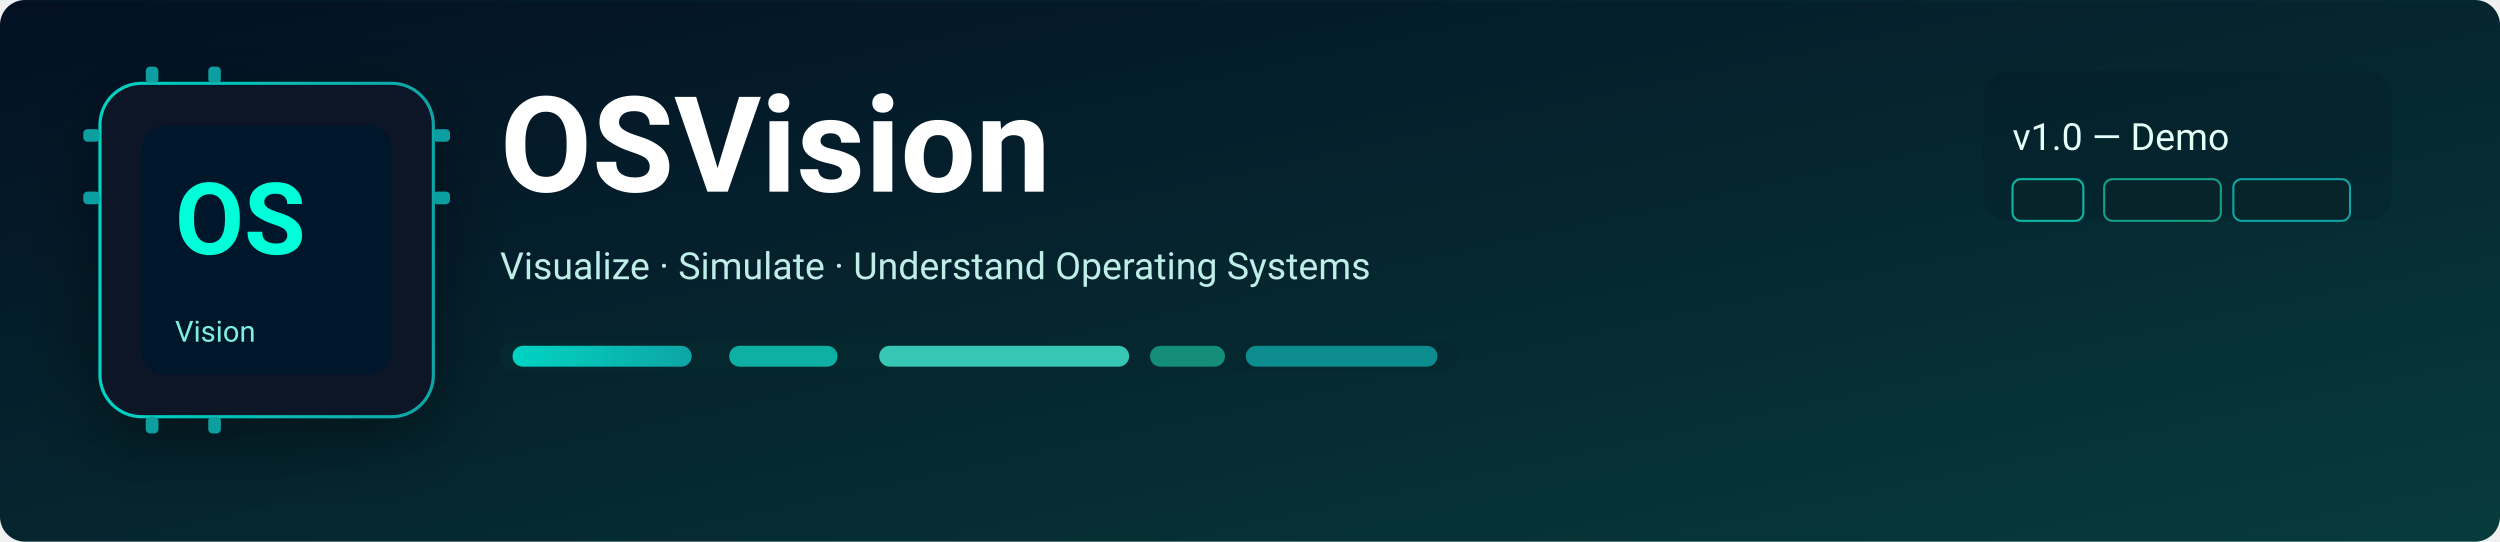
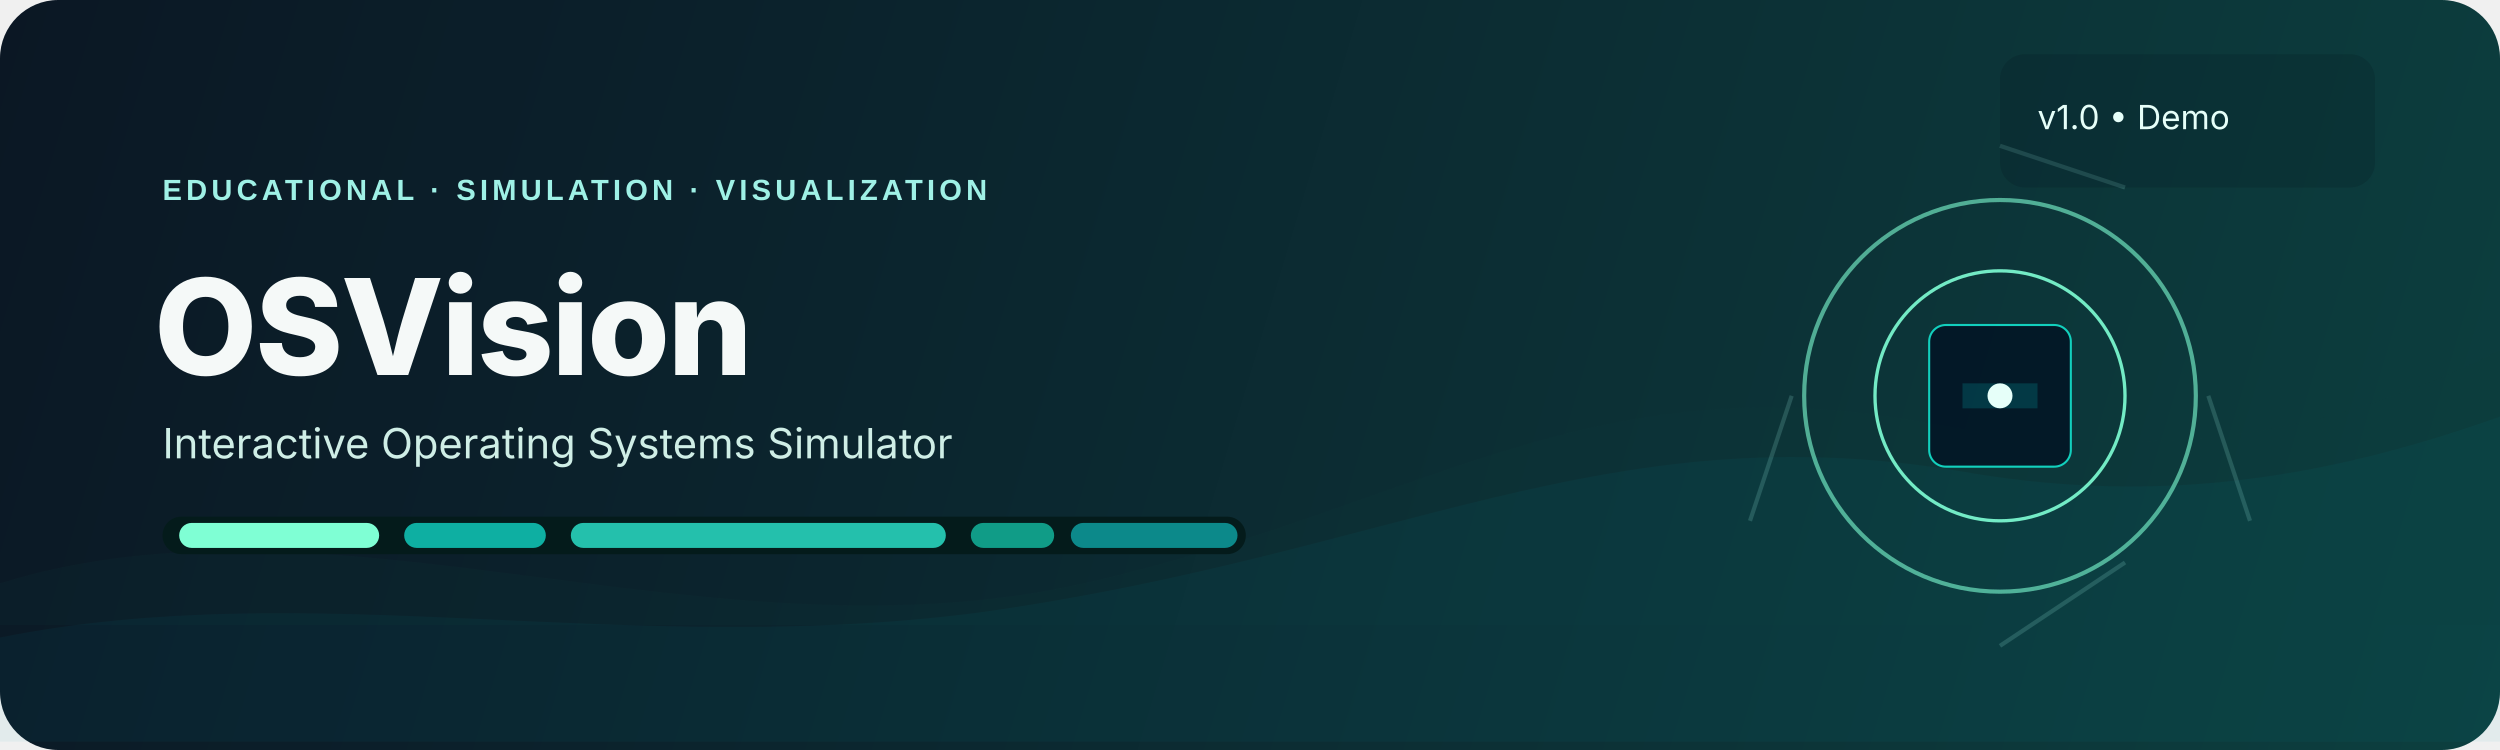
- <svg xmlns="http://www.w3.org/2000/svg" width="1200" height="260" viewBox="0 0 1200 260" role="img" aria-label="OSVision banner">
+ <svg xmlns="http://www.w3.org/2000/svg" width="1200" height="360" viewBox="0 0 1200 360" fill="none" role="img" aria-label="OSVision banner">
  <defs>
-     <linearGradient id="bg" x1="0" x2="1" y1="0" y2="1">
-       <stop offset="0" stop-color="#031023" />
+     <linearGradient id="background" x1="0" y1="0" x2="1200" y2="360" gradientUnits="userSpaceOnUse">
+       <stop offset="0" stop-color="#061220" />
      <stop offset="1" stop-color="#073b3b" />
    </linearGradient>
-     <linearGradient id="accent" x1="0" x2="1">
-       <stop offset="0" stop-color="#00d4c2" />
+     <linearGradient id="accent" x1="720" y1="53" x2="1050" y2="319" gradientUnits="userSpaceOnUse">
+       <stop stop-color="#7FFFD4" />
      <stop offset="1" stop-color="#0ea5a6" />
    </linearGradient>
-     <filter id="softShadow" x="-50%" y="-50%" width="200%" height="200%">
-       <feDropShadow dx="0" dy="10" stdDeviation="18" flood-color="#000" flood-opacity="0.45" />
-     </filter>
-     <pattern id="grid" width="40" height="40" patternUnits="userSpaceOnUse">
-       <path d="M40 0 H0 V40" fill="none" stroke="#07202a" stroke-opacity="0.06" stroke-width="1" />
-     </pattern>
-     <filter id="glow" x="-50%" y="-50%" width="200%" height="200%">
-       <feGaussianBlur stdDeviation="6" result="b" />
-       <feMerge>
-         <feMergeNode in="b" />
-         <feMergeNode in="SourceGraphic" />
-       </feMerge>
-     </filter>
+     <radialGradient id="glow" cx="0" cy="0" r="1" gradientTransform="matrix(160 154 -154 160 933 185)" gradientUnits="userSpaceOnUse">
+       <stop stop-color="#00ffd8" stop-opacity="0.12" />
+       <stop offset="1" stop-color="#00ffd8" stop-opacity="0" />
+     </radialGradient>
  </defs>
-   <rect width="100%" height="100%" fill="url(#bg)" rx="12" />
-   <rect width="100%" height="100%" fill="url(#grid)" opacity="0.08" rx="12" />
-   <g transform="translate(48,40)" filter="url(#softShadow)">
-     <rect x="0" y="0" width="160" height="160" rx="20" fill="#071226" stroke="url(#accent)" stroke-width="1.5" />
-     <g fill="#0ea5a6" opacity="0.95">
-       <rect x="-8" y="22" width="8" height="6" rx="2" />
-       <rect x="-8" y="52" width="8" height="6" rx="2" />
-       <rect x="160" y="22" width="8" height="6" rx="2" />
-       <rect x="160" y="52" width="8" height="6" rx="2" />
-       <rect x="22" y="-8" width="6" height="8" rx="2" />
-       <rect x="52" y="-8" width="6" height="8" rx="2" />
-       <rect x="22" y="160" width="6" height="8" rx="2" />
-       <rect x="52" y="160" width="6" height="8" rx="2" />
+   <rect width="1200" height="360" rx="28" fill="url(#background)" />
+   <rect width="1200" height="360" rx="28" fill="rgba(255,255,255,0.02)" />
+   <path d="M0 280C160 230 340 320 520 280c160-36 240-106 400-78 120 22 200 6 280-34v132H0v-120Z" fill="#0f3f3f" fill-opacity="0.14" />
+   <path d="M0 306c150-30 300 10 470-12 200-28 300-96 470-68 90 16 170 6 260-26v156H0v-56Z" fill="#0ea5a6" fill-opacity="0.06" />
+   <g transform="translate(820,50)">
+     <circle cx="140" cy="140" r="120" fill="url(#glow)" />
+     <circle cx="140" cy="140" r="94" stroke="url(#accent)" stroke-width="2" stroke-opacity="0.6" />
+     <circle cx="140" cy="140" r="60" stroke="url(#accent)" stroke-width="1.6" stroke-opacity="0.9" />
+     <g transform="translate(140,140)">
+       <rect x="-34" y="-34" width="68" height="68" rx="8" fill="#021726" stroke="#12d7c3" stroke-width="1" opacity="0.95" />
+       <path d="M-18 -6h36v12h-36z" fill="#0ff" opacity="0.14" />
+       <circle r="6" fill="#e6fff9" />
    </g>
-     <rect x="20" y="20" width="120" height="120" rx="12" fill="#02182a" />
-     <g transform="translate(36,36)">
-       <text x="0" y="46" font-family="Segoe UI, Roboto, Arial, sans-serif" font-size="48" fill="#00ffd8" font-weight="700">OS</text>
-       <text x="0" y="88" font-family="Segoe UI, Roboto, Arial, sans-serif" font-size="14" fill="#7ef0e0">Vision</text>
+     <g stroke="#9ff1e6" stroke-opacity="0.18" stroke-width="2">
+       <path d="M140 20 L200 40" />
+       <path d="M140 260 L200 220" />
+       <path d="M40 140 L20 200" />
+       <path d="M240 140 L260 200" />
    </g>
  </g>
-   <g transform="translate(240,54)">
-     <text x="0" y="38" font-family="Segoe UI, Roboto, Arial, sans-serif" font-size="64" fill="#ffffff" font-weight="700">OSVision</text>
-     <text x="0" y="80" font-family="Segoe UI, Roboto, Arial, sans-serif" font-size="18" fill="#bfeee8">Visualize · Simulate · Understand Operating Systems</text>
-     <g transform="translate(0,110)">
-       <rect x="0" y="0" width="460" height="14" rx="7" fill="#05282f" />
-       <rect x="6" y="2" width="86" height="10" rx="5" fill="url(#accent)" />
-       <rect x="110" y="2" width="52" height="10" rx="5" fill="#0fb7a9" opacity="0.95" />
-       <rect x="182" y="2" width="120" height="10" rx="5" fill="#3dd6c2" opacity="0.9" />
-       <rect x="312" y="2" width="36" height="10" rx="5" fill="#16a085" opacity="0.85" />
-       <rect x="358" y="2" width="92" height="10" rx="5" fill="#0ea5a6" opacity="0.8" />
-     </g>
+   <text x="78" y="96" fill="#9ff1e6" font-family="Arial, Helvetica, sans-serif" font-size="14" font-weight="700" letter-spacing="2">EDUCATIONAL · SIMULATION · VISUALIZATION</text>
+   <text x="74" y="180" fill="#F5F9F8" font-family="Inter, Arial, Helvetica, sans-serif" font-size="64" font-weight="800" letter-spacing="-1">OSVision</text>
+   <text x="78" y="220" fill="#cfeee6" font-family="Inter, Arial, Helvetica, sans-serif" font-size="20">Interactive Operating Systems Simulator</text>
+   <g transform="translate(78,248)">
+     <rect x="0" y="0" width="520" height="18" rx="9" fill="#041b1b" />
+     <rect x="8" y="3" width="96" height="12" rx="6" fill="url(#accent)" />
+     <rect x="116" y="3" width="68" height="12" rx="6" fill="#0fb7a9" opacity="0.95" />
+     <rect x="196" y="3" width="180" height="12" rx="6" fill="#28d2bb" opacity="0.9" />
+     <rect x="388" y="3" width="40" height="12" rx="6" fill="#12b39a" opacity="0.85" />
+     <rect x="436" y="3" width="80" height="12" rx="6" fill="#0ea5a6" opacity="0.8" />
  </g>
-   <g transform="translate(952,34)">
-     <rect x="0" y="0" width="196" height="72" rx="12" fill="#00121a" opacity="0.18" />
-     <g transform="translate(14,18)">
-       <text x="0" y="20" font-family="Segoe UI, Roboto, Arial, sans-serif" font-size="18" fill="#e6fff9">v1.0 — Demo</text>
-       <g transform="translate(0,34)">
-         <rect x="0" y="0" width="34" height="20" rx="4" fill="#06242a" stroke="#0fb7a9" stroke-width="1" />
-         <rect x="44" y="0" width="56" height="20" rx="4" fill="#06242a" stroke="#16a085" stroke-width="1" />
-         <rect x="106" y="0" width="56" height="20" rx="4" fill="#06242a" stroke="#0ea5a6" stroke-width="1" />
-       </g>
-     </g>
+   <g transform="translate(960,26)">
+     <rect x="0" y="0" width="180" height="64" rx="12" fill="#001219" opacity="0.18" />
+     <text x="18" y="36" font-family="Inter, Arial, Helvetica, sans-serif" font-size="16" fill="#e6fff9">v1.0 • Demo</text>
  </g>
-   <rect x="0" y="0" width="1200" height="1" fill="#0ff" opacity="0.02" />
</svg>
